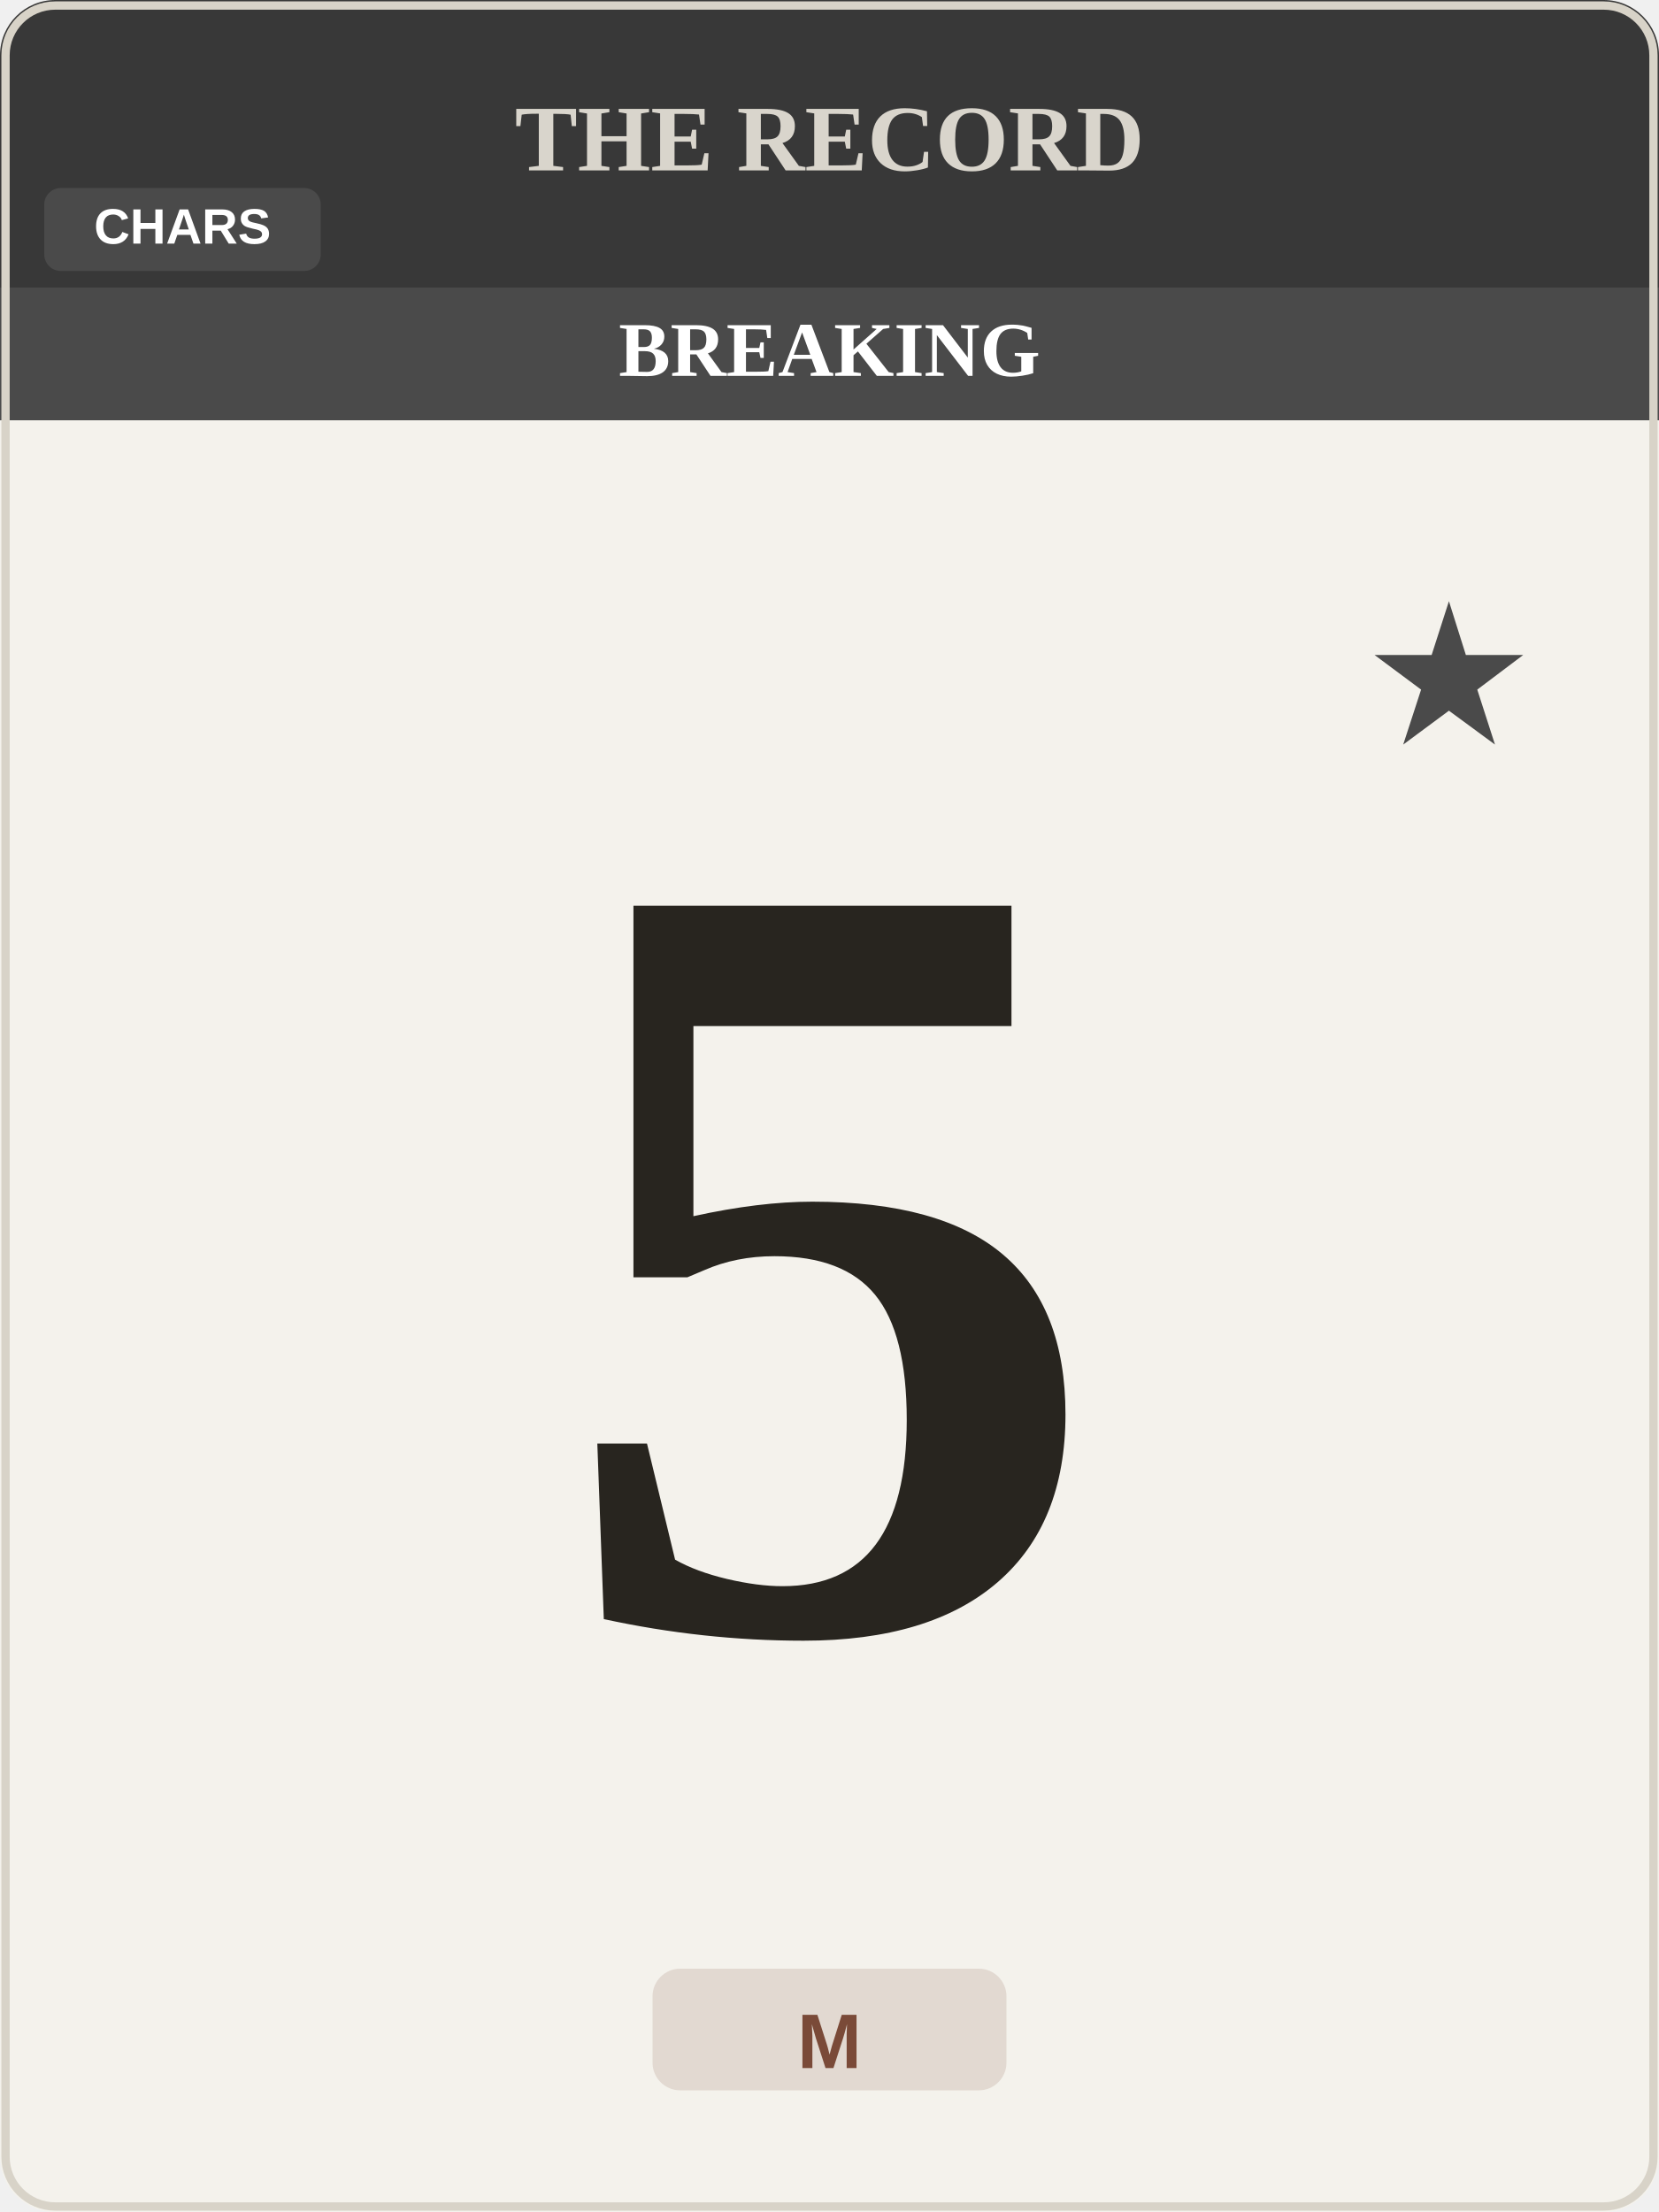
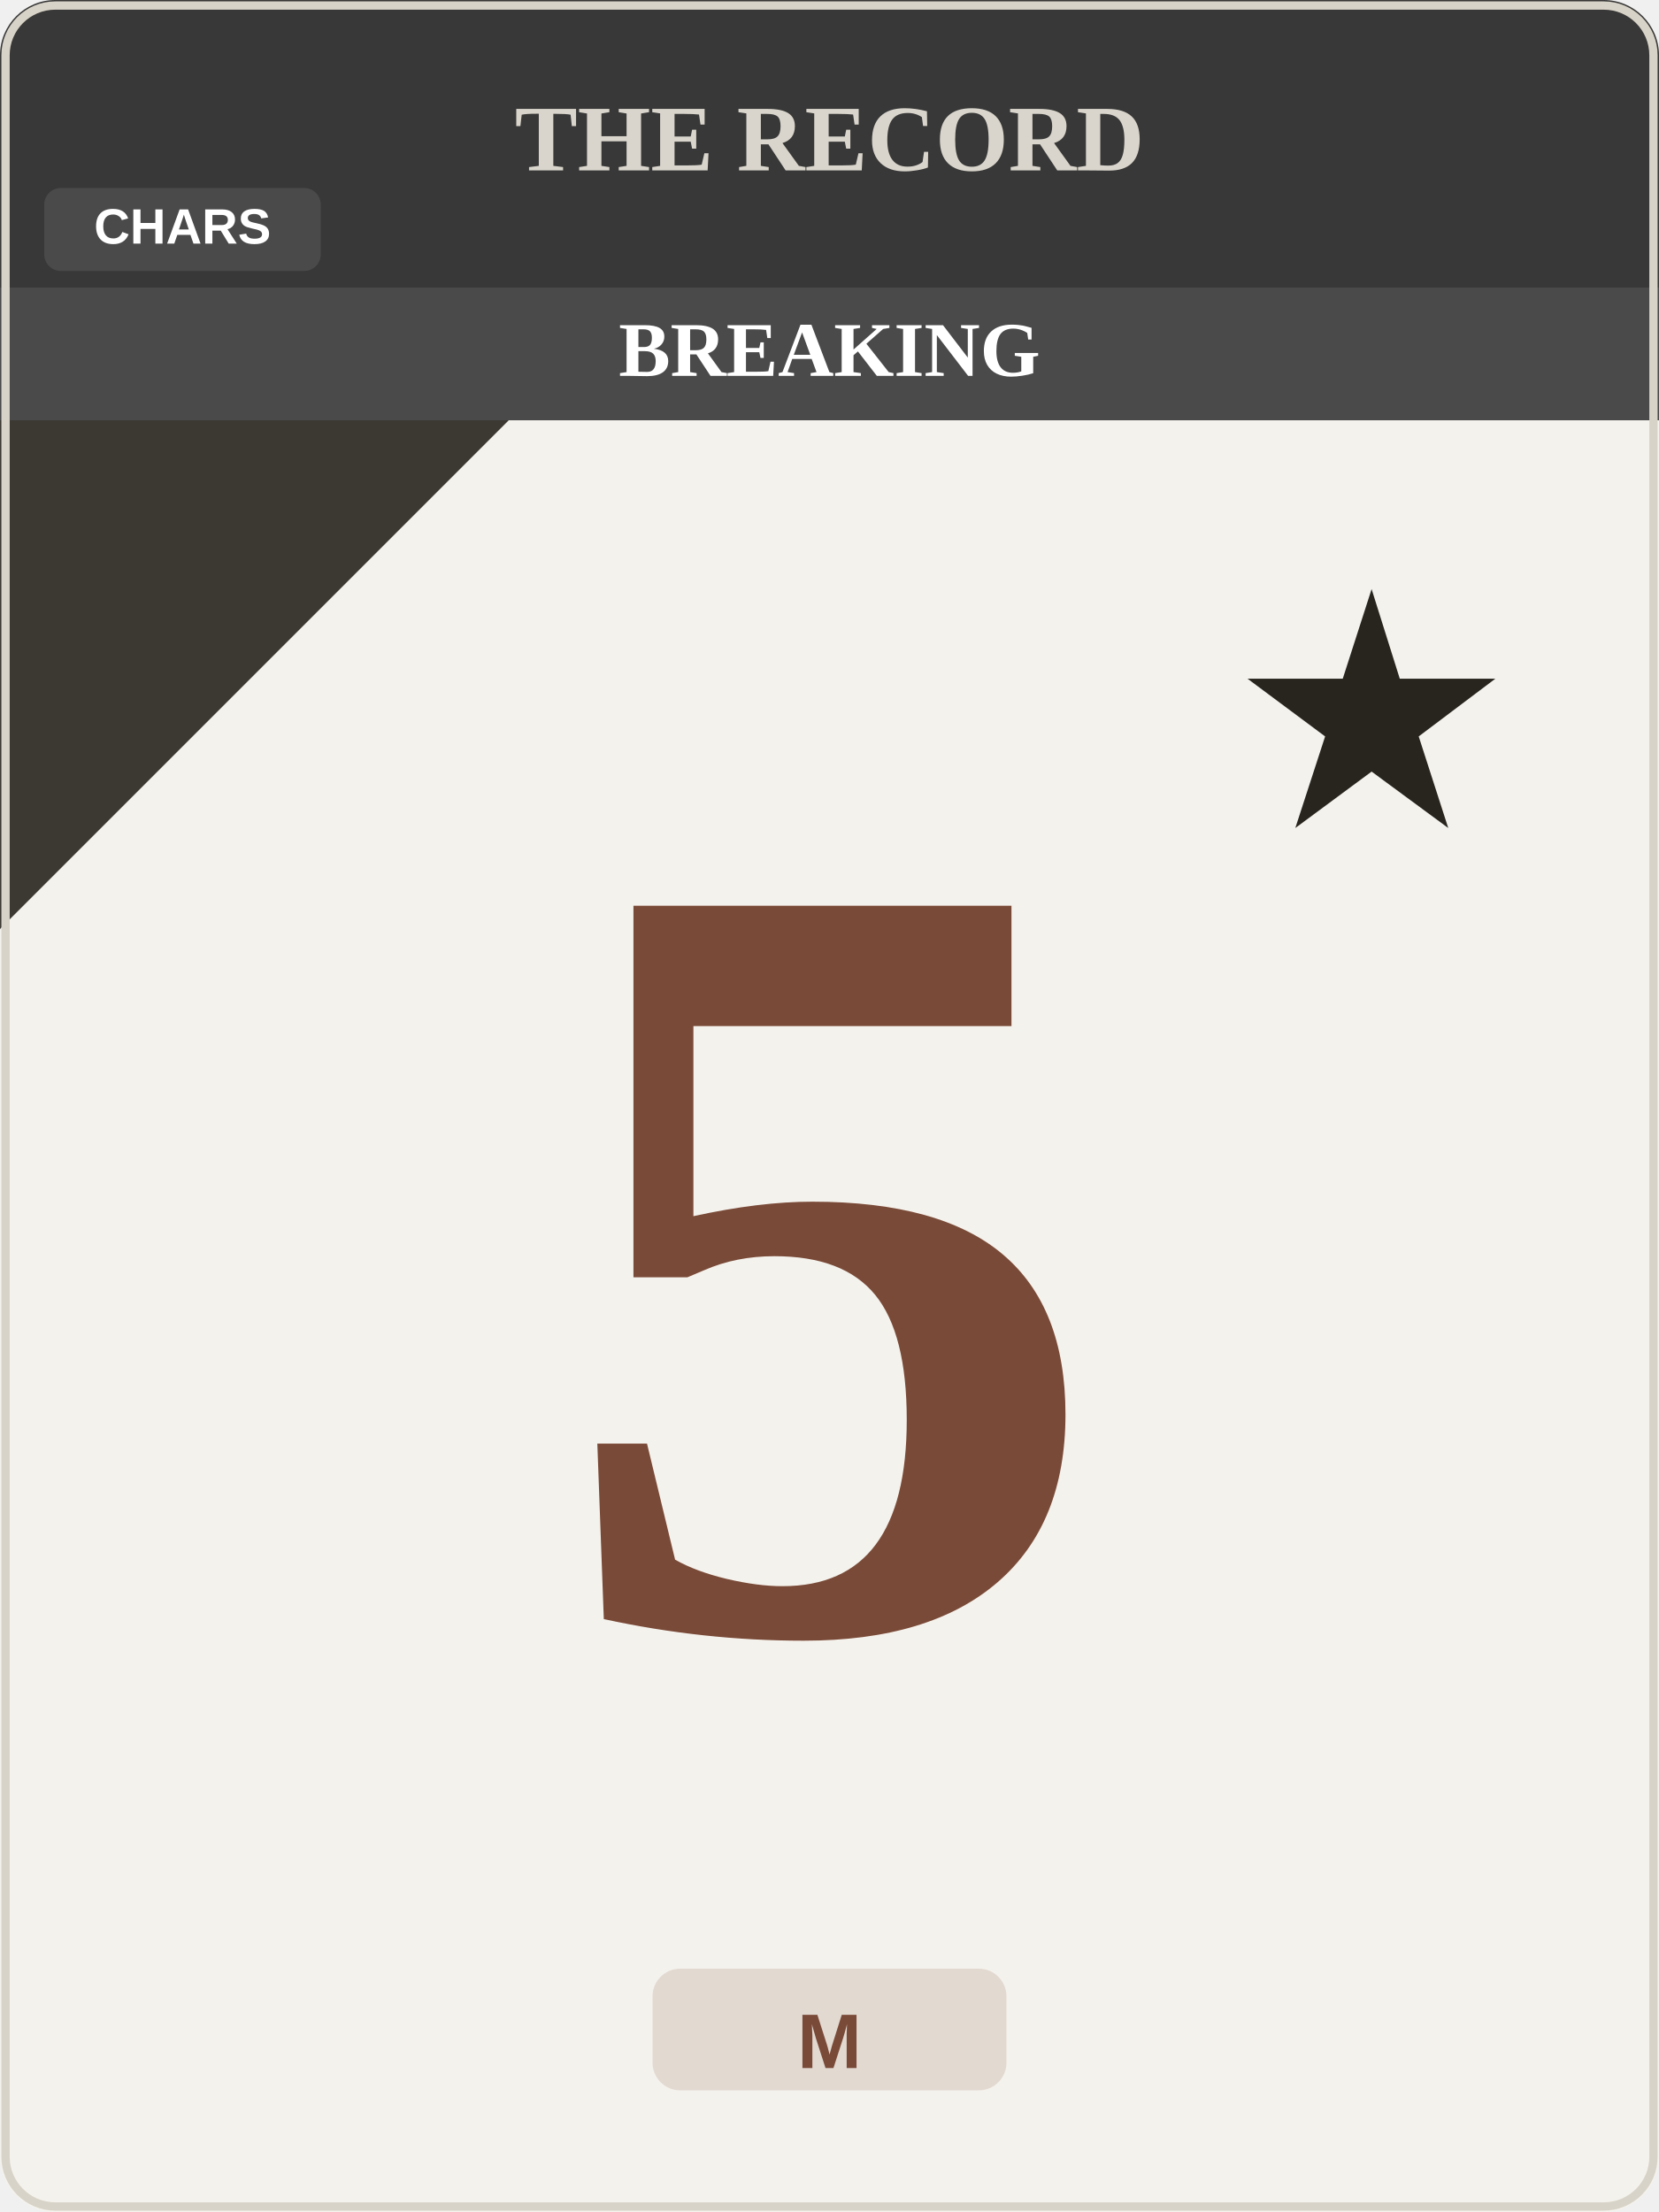
<svg xmlns="http://www.w3.org/2000/svg" viewBox="0 0 300 400" width="300" height="400">
  <rect x="0" y="0" width="300" height="400" rx="10" fill="#F4F2EC" />
  <rect x="0" y="0" width="300" height="52" rx="10" fill="#383838" />
  <rect x="0" y="42" width="300" height="10" fill="#383838" />
  <text x="150" y="26" font-family="Georgia,'Times New Roman',serif" font-size="17" font-weight="bold" fill="#D9D5CC" text-anchor="middle" dominant-baseline="middle">THE RECORD</text>
  <rect x="8" y="34" width="50" height="15" rx="3" fill="#4A4A4A" />
  <text x="33" y="41.5" font-family="Arial,Helvetica,sans-serif" font-size="9" font-weight="bold" fill="#FFFFFF" text-anchor="middle" dominant-baseline="middle">CHARS</text>
  <rect x="0" y="52" width="300" height="24" fill="#4A4A4A" />
  <text x="150" y="64" font-family="Georgia,'Times New Roman',serif" font-size="14" font-weight="bold" fill="#FFFFFF" text-anchor="middle" dominant-baseline="middle">BREAKING</text>
-   <text x="150" y="238" font-family="Georgia,'Times New Roman',serif" font-size="200" font-weight="bold" fill="#28251F" text-anchor="middle" dominant-baseline="middle" letter-spacing="-4">5</text>
-   <text x="262" y="124" font-family="Georgia,serif" font-size="36" fill="#4A4A4A" text-anchor="middle" dominant-baseline="middle">★</text>
+   <text x="150" y="238" font-family="Georgia,'Times New Roman',serif" font-size="200" font-weight="bold" fill="#7A4A38" text-anchor="middle" dominant-baseline="middle" letter-spacing="-4">5</text>
+   <path d="M 0 76 L 92 76 L 0 168 Z" fill="#28251F" opacity="0.9" />
+   <text x="248" y="132" font-family="Georgia,serif" font-size="60" fill="#28251F" text-anchor="middle" dominant-baseline="middle">★</text>
  <rect x="118" y="356" width="64" height="22" rx="5" fill="#7A4A38" opacity="0.15" />
  <text x="150" y="370" font-family="Arial,Helvetica,sans-serif" font-size="14" font-weight="bold" fill="#7A4A38" text-anchor="middle" dominant-baseline="middle">M</text>
  <rect x="1" y="1" width="298" height="398" rx="9" fill="none" stroke="#D8D3C8" stroke-width="1.5" />
</svg>
